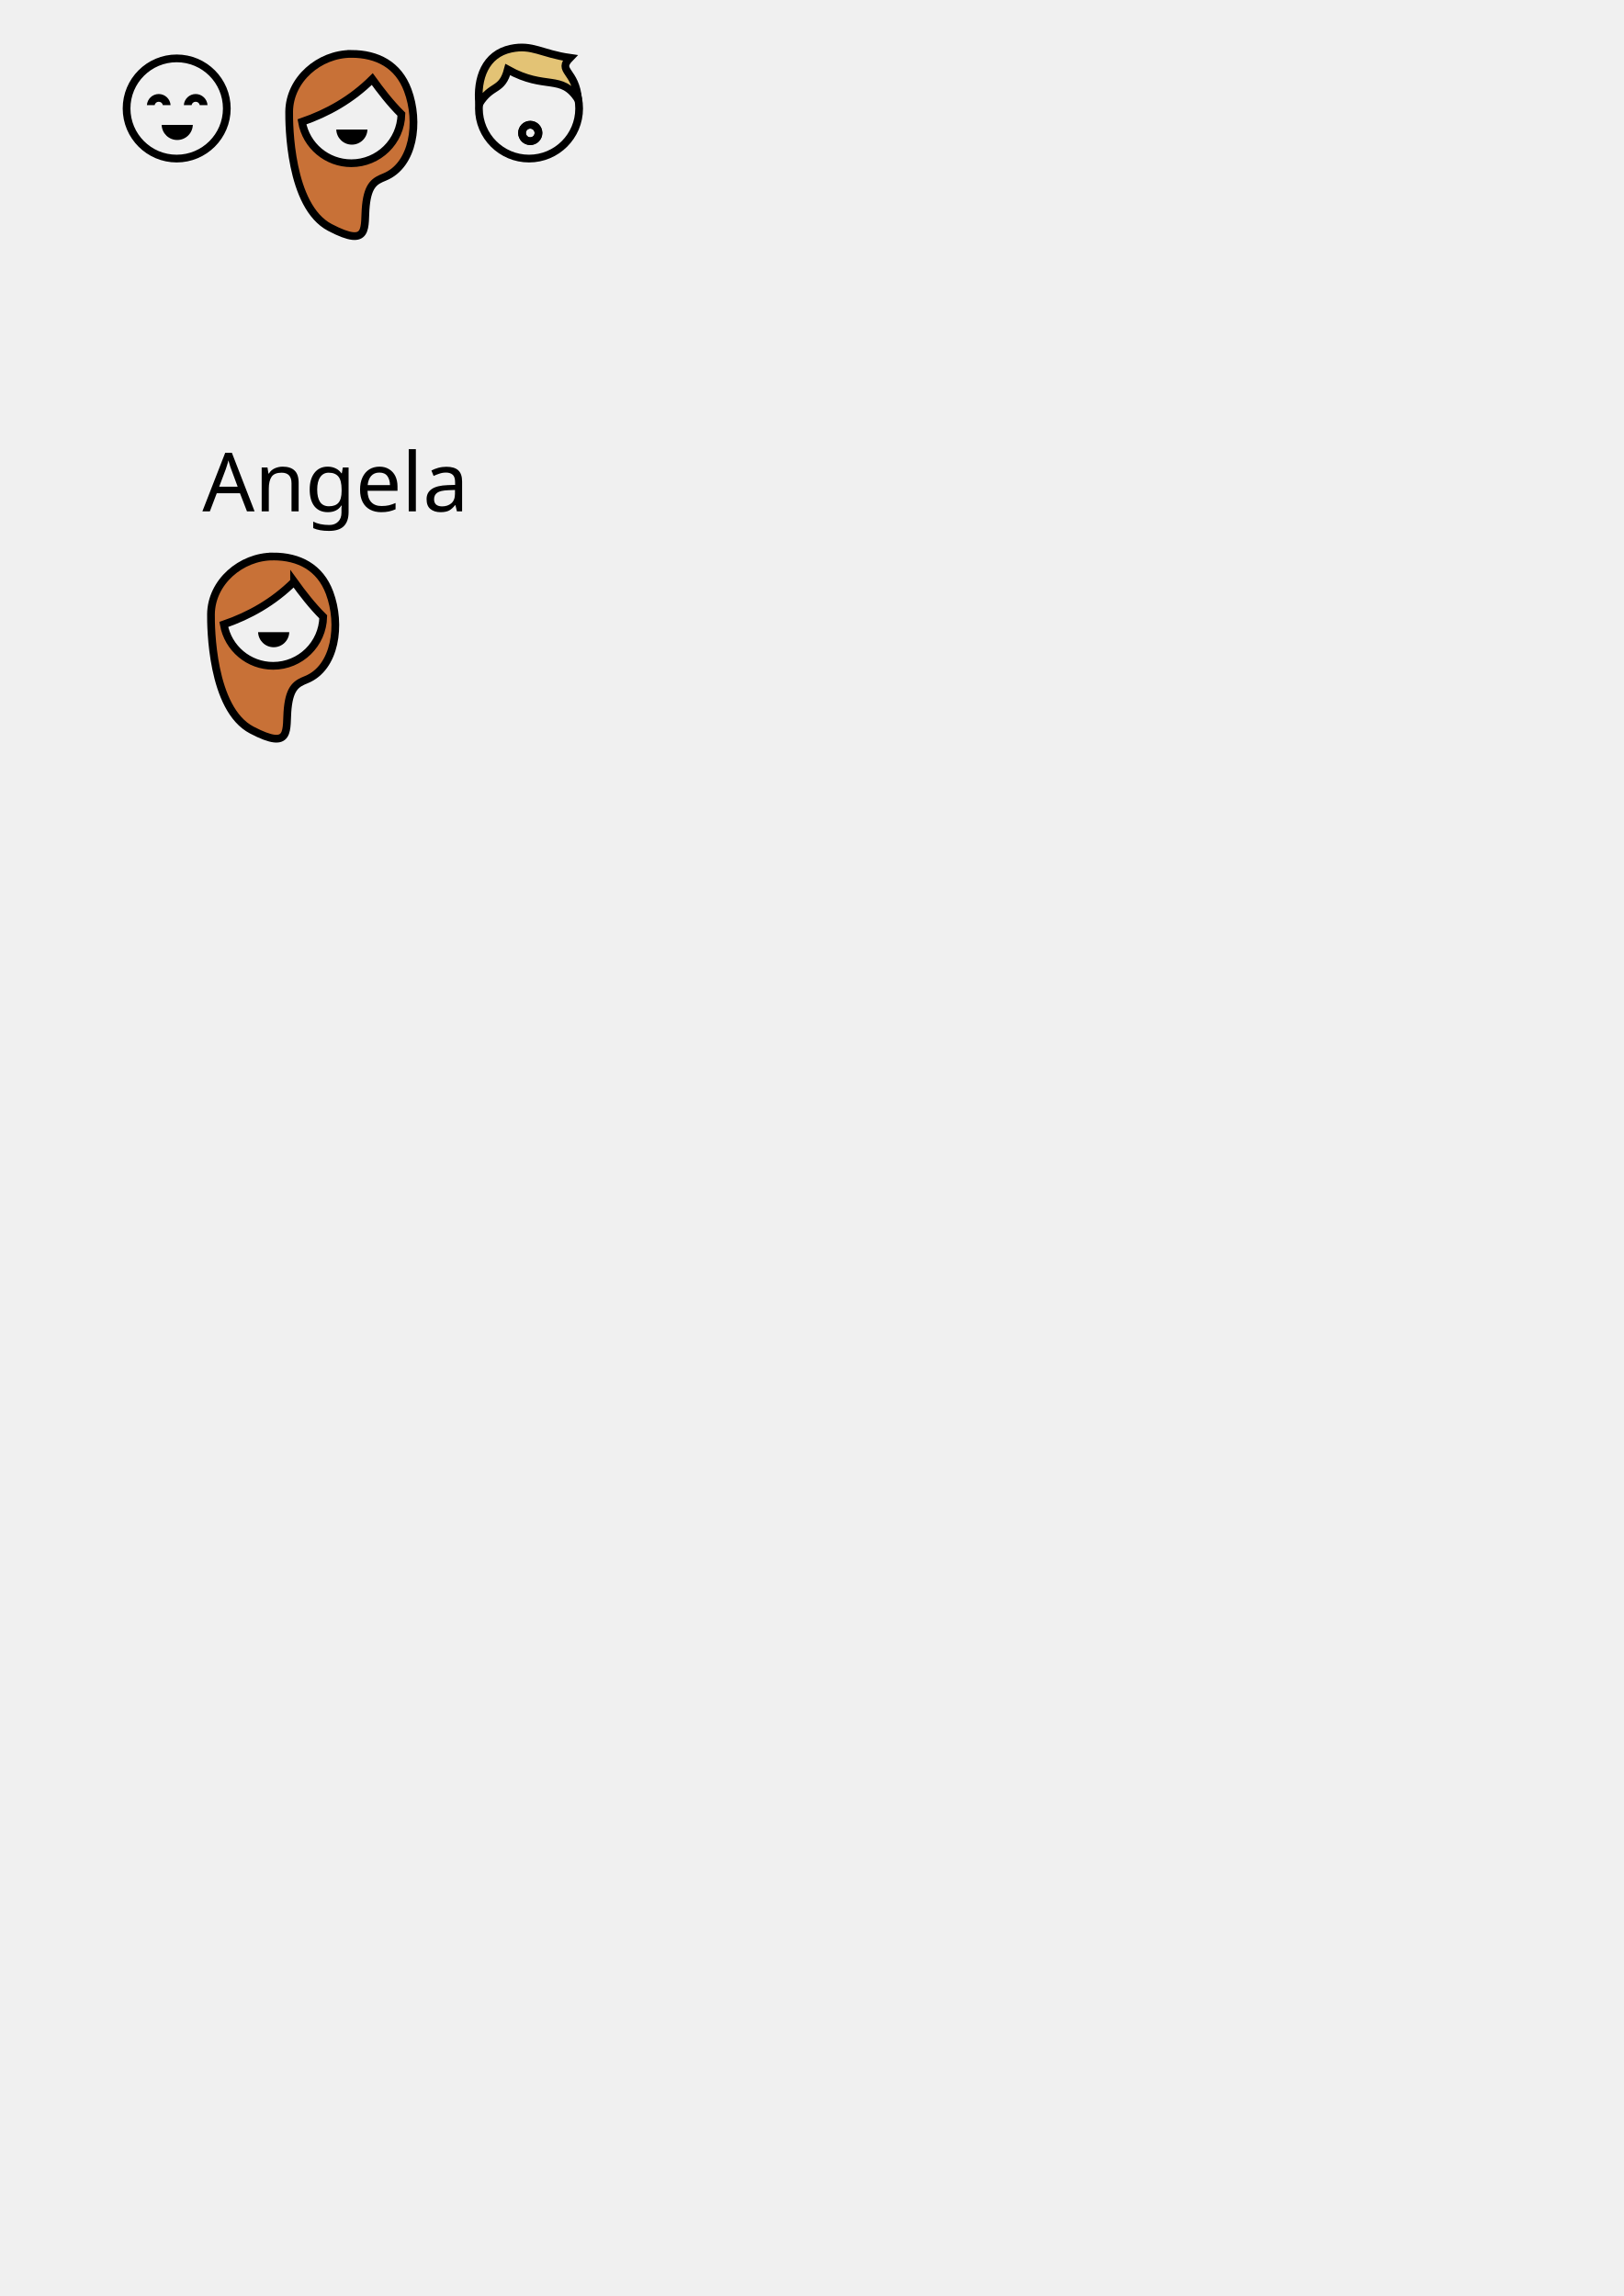
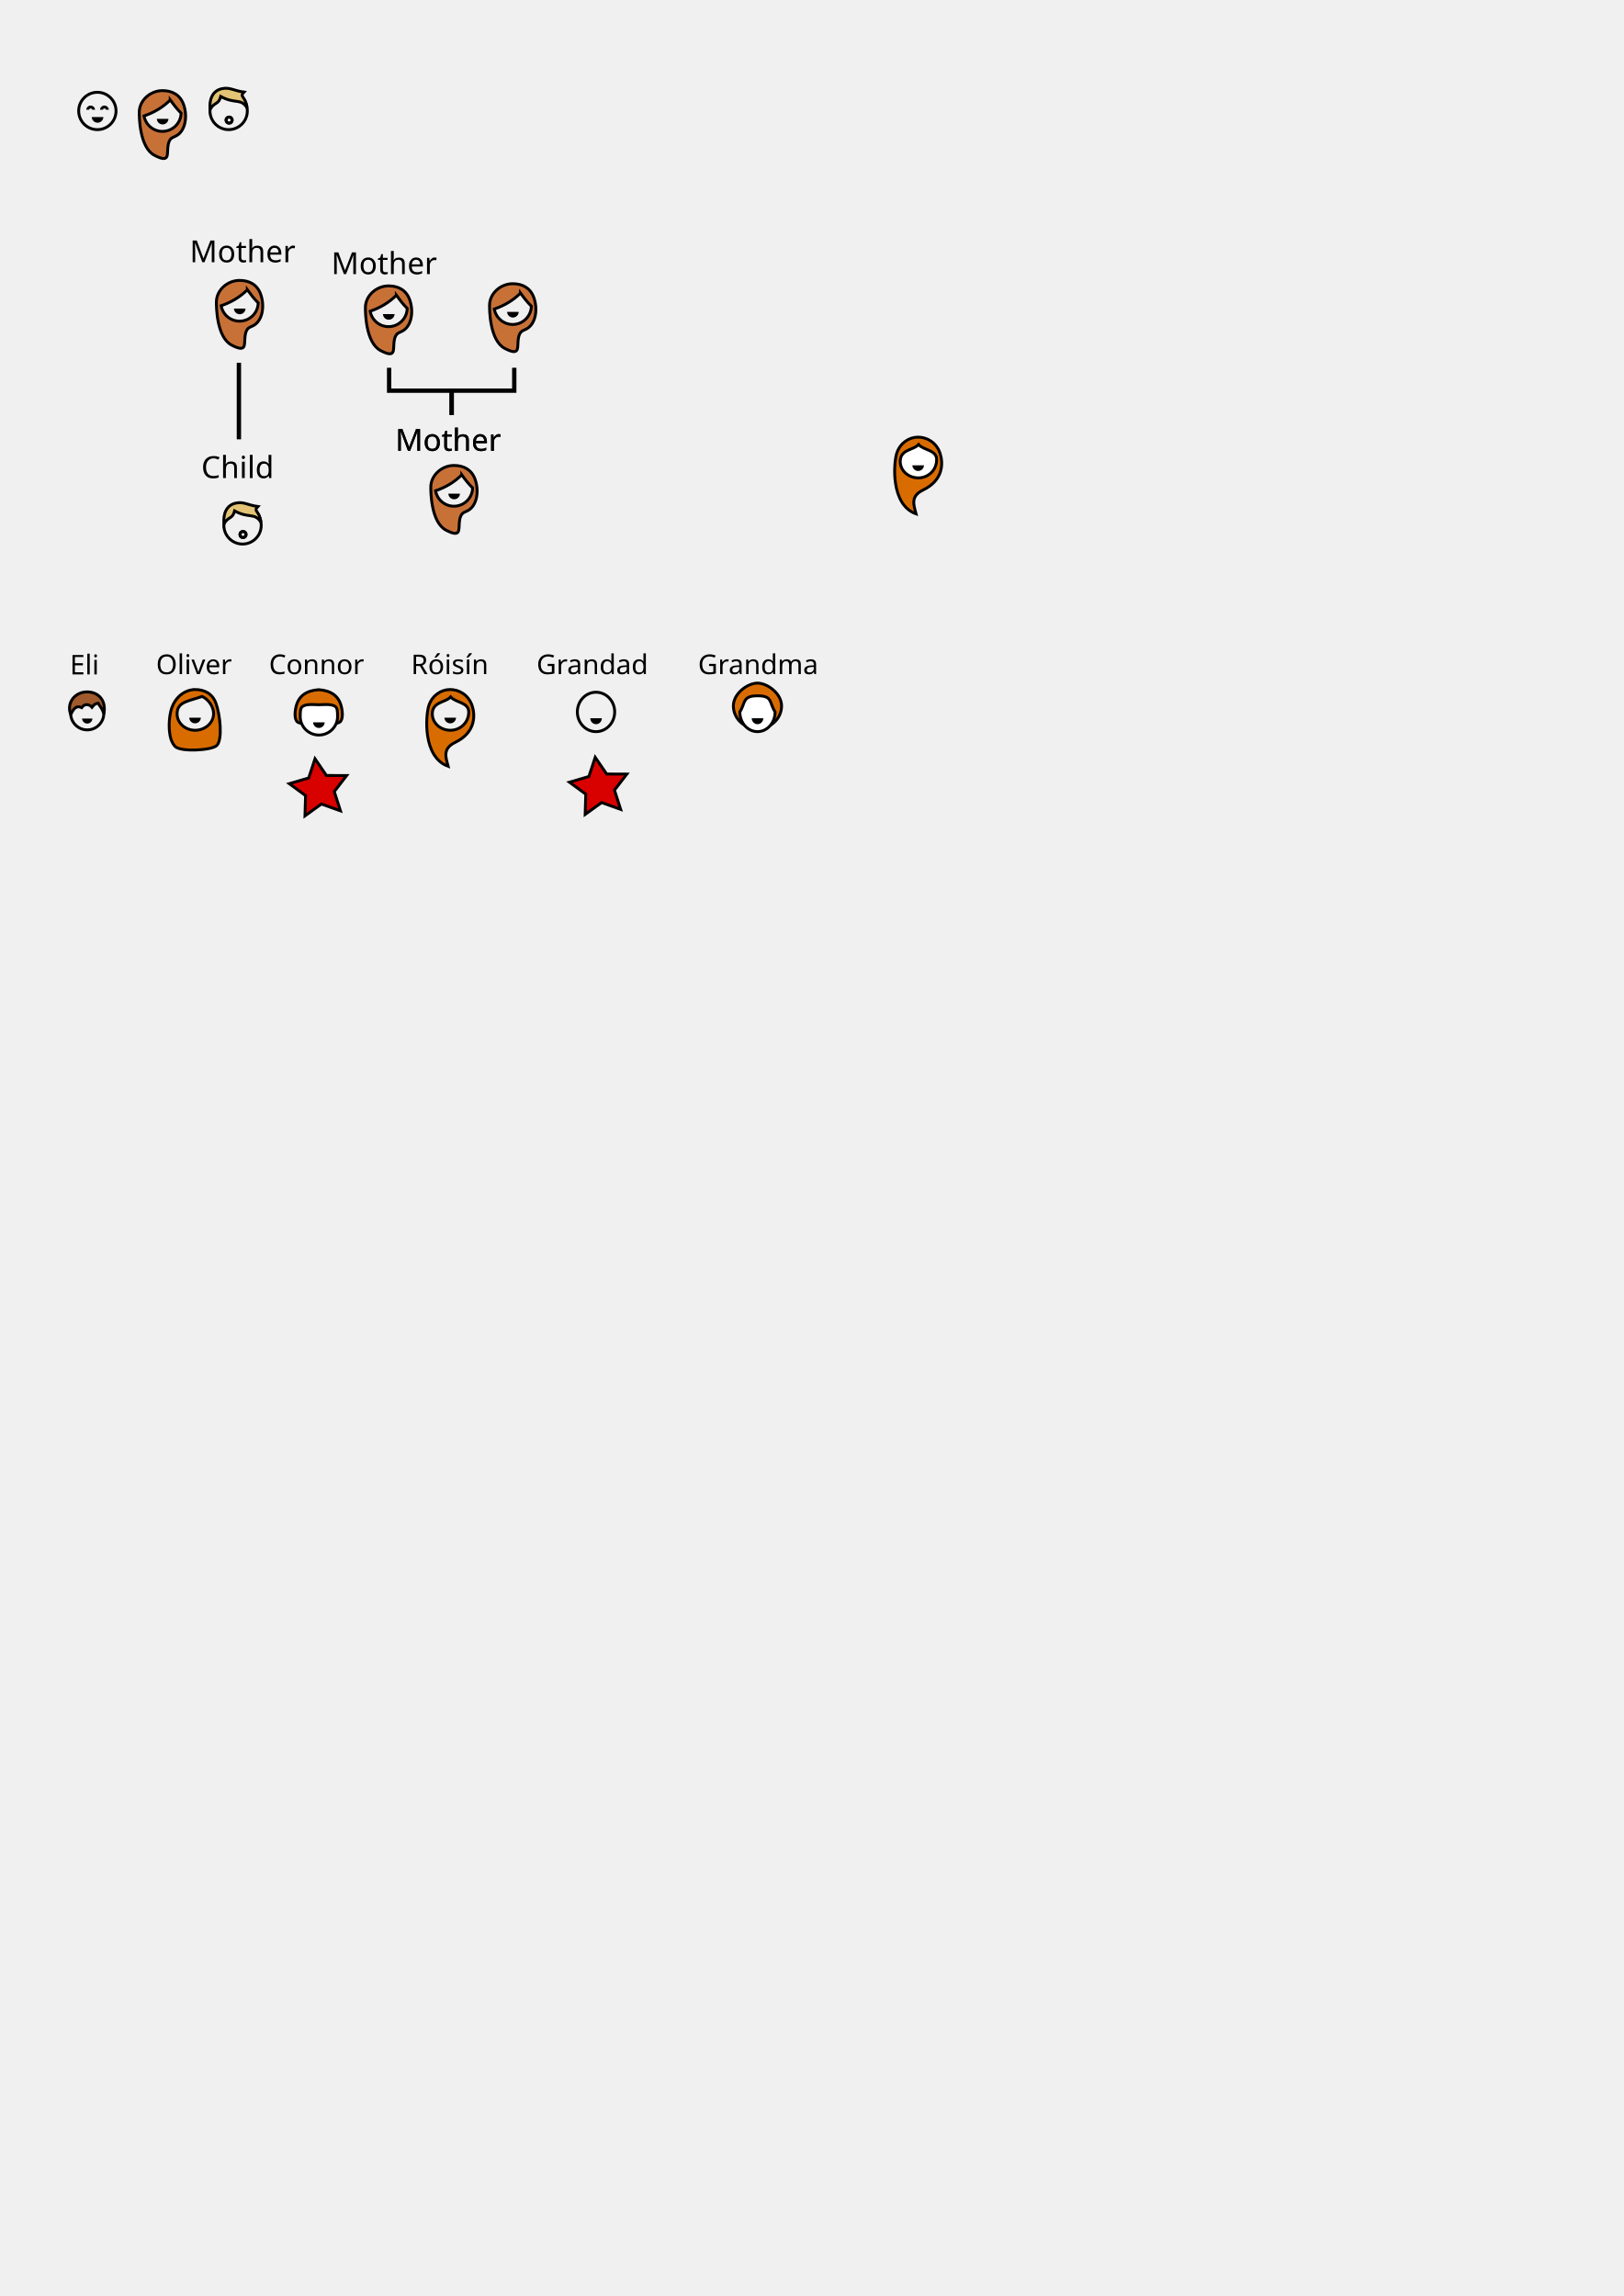
- <svg xmlns="http://www.w3.org/2000/svg" width="210mm" height="297mm" viewBox="0 0 210 297" version="1.1" id="svg8">
-   <defs id="defs2" />
+ <svg xmlns="http://www.w3.org/2000/svg" xmlns:xlink="http://www.w3.org/1999/xlink" width="210mm" height="297mm" viewBox="0 0 210 297" version="1.1" id="svg8">
+   <defs id="defs2">
+     <linearGradient id="linearGradient1118">
+       <stop style="stop-color:#000080;stop-opacity:1;" offset="0" id="stop1114" />
+       <stop style="stop-color:#000000;stop-opacity:1" offset="1" id="stop1116" />
+     </linearGradient>
+     <linearGradient xlink:href="#linearGradient1118" id="linearGradient1120" x1="76.319" y1="131.363" x2="85.646" y2="173.257" gradientUnits="userSpaceOnUse" />
+   </defs>
  <g id="layer1">
-     <circle style="fill:none;stroke:#000000;stroke-width:1;stroke-linecap:round;stroke-miterlimit:4;stroke-dasharray:none;stroke-opacity:1;paint-order:markers stroke fill" id="path833" cx="22.852" cy="14.032" r="6.481" />
-     <path id="circle842" style="fill:#000000;fill-opacity:1;stroke:none;stroke-width:1;stroke-linecap:round;stroke-miterlimit:4;stroke-dasharray:none;stroke-opacity:1;paint-order:markers stroke fill" d="m 20.907,16.158 a 2.016,2.016 0 0 0 2.015,1.951 2.016,2.016 0 0 0 2.016,-1.951 z" />
-     <path id="path863" style="color:#000000;font-style:normal;font-variant:normal;font-weight:normal;font-stretch:normal;font-size:medium;line-height:normal;font-family:sans-serif;font-variant-ligatures:normal;font-variant-position:normal;font-variant-caps:normal;font-variant-numeric:normal;font-variant-alternates:normal;font-variant-east-asian:normal;font-feature-settings:normal;font-variation-settings:normal;text-indent:0;text-align:start;text-decoration:none;text-decoration-line:none;text-decoration-style:solid;text-decoration-color:#000000;letter-spacing:normal;word-spacing:normal;text-transform:none;writing-mode:lr-tb;direction:ltr;text-orientation:mixed;dominant-baseline:auto;baseline-shift:baseline;text-anchor:start;white-space:normal;shape-padding:0;shape-margin:0;inline-size:0;clip-rule:nonzero;display:inline;overflow:visible;visibility:visible;opacity:1;isolation:auto;mix-blend-mode:normal;color-interpolation:sRGB;color-interpolation-filters:linearRGB;solid-color:#000000;solid-opacity:1;vector-effect:none;fill:#000000;fill-opacity:1;fill-rule:nonzero;stroke:none;stroke-width:1;stroke-linecap:round;stroke-linejoin:miter;stroke-miterlimit:4;stroke-dasharray:none;stroke-dashoffset:0;stroke-opacity:1;paint-order:markers stroke fill;color-rendering:auto;image-rendering:auto;shape-rendering:auto;text-rendering:auto;enable-background:accumulate;stop-color:#000000;stop-opacity:1" d="m 20.529,12.162 c -0.808,10e-7 -1.477,0.639 -1.53,1.435 h 1.004 c 0.045,-0.251 0.258,-0.435 0.526,-0.435 0.267,0 0.482,0.183 0.528,0.435 h 1.005 c -0.053,-0.796 -0.724,-1.435 -1.532,-1.435 z" />
-     <path id="path869" style="color:#000000;font-style:normal;font-variant:normal;font-weight:normal;font-stretch:normal;font-size:medium;line-height:normal;font-family:sans-serif;font-variant-ligatures:normal;font-variant-position:normal;font-variant-caps:normal;font-variant-numeric:normal;font-variant-alternates:normal;font-variant-east-asian:normal;font-feature-settings:normal;font-variation-settings:normal;text-indent:0;text-align:start;text-decoration:none;text-decoration-line:none;text-decoration-style:solid;text-decoration-color:#000000;letter-spacing:normal;word-spacing:normal;text-transform:none;writing-mode:lr-tb;direction:ltr;text-orientation:mixed;dominant-baseline:auto;baseline-shift:baseline;text-anchor:start;white-space:normal;shape-padding:0;shape-margin:0;inline-size:0;clip-rule:nonzero;display:inline;overflow:visible;visibility:visible;opacity:1;isolation:auto;mix-blend-mode:normal;color-interpolation:sRGB;color-interpolation-filters:linearRGB;solid-color:#000000;solid-opacity:1;vector-effect:none;fill:#000000;fill-opacity:1;fill-rule:nonzero;stroke:none;stroke-width:1;stroke-linecap:round;stroke-linejoin:miter;stroke-miterlimit:4;stroke-dasharray:none;stroke-dashoffset:0;stroke-opacity:1;paint-order:markers stroke fill;color-rendering:auto;image-rendering:auto;shape-rendering:auto;text-rendering:auto;enable-background:accumulate;stop-color:#000000;stop-opacity:1" d="m 25.306,12.162 c -0.808,10e-7 -1.477,0.639 -1.53,1.435 h 1.004 c 0.045,-0.251 0.258,-0.435 0.526,-0.435 0.267,0 0.482,0.183 0.528,0.435 h 1.005 c -0.053,-0.796 -0.724,-1.435 -1.532,-1.435 z" />
-     <path id="circle871" style="fill:#c87137;fill-opacity:1;stroke:#000000;stroke-width:3.78;stroke-linecap:round;stroke-miterlimit:4;stroke-dasharray:none;stroke-opacity:1;paint-order:fill markers stroke" d="m 171.727,26.346 c -15.713,1.68e-4 -30.211,12.526 -30.38,28.238 -0.064,5.962 0.165,46.257 19.925,56.619 19.836,10.402 16.518,-0.358 17.59,-10.715 1.071,-10.357 4.554,-12.08 9.105,-13.93 14.272,-5.799 17.142,-26.921 11.346,-42.457 -4.636,-12.427 -14.91,-17.755 -27.586,-17.756 z m 10.246,12.316 c 3.996,5.535 8.812,11.821 14.242,17.188 -0.295,13.313 -11.172,23.952 -24.488,23.953 -11.88,4.33e-4 -22.048,-8.523 -24.121,-20.221 12.577,-4.342 24.219,-10.878 34.367,-20.92 z" transform="scale(0.2645833)" />
-     <path id="path873" style="fill:#000000;fill-opacity:1;stroke:none;stroke-width:1;stroke-linecap:round;stroke-miterlimit:4;stroke-dasharray:none;stroke-opacity:1;paint-order:markers stroke fill" d="m 43.492,16.76 a 2.016,2.016 0 0 0 2.015,1.951 2.016,2.016 0 0 0 2.016,-1.951 z" />
-     <circle style="fill:none;stroke:#000000;stroke-width:1;stroke-linecap:round;stroke-miterlimit:4;stroke-dasharray:none;stroke-opacity:1;paint-order:markers stroke fill" id="circle948" cx="68.421" cy="14.032" r="6.481" />
-     <path style="fill:#e3c375;fill-opacity:1;stroke:#000000;stroke-width:1;stroke-linecap:butt;stroke-linejoin:miter;stroke-miterlimit:4;stroke-dasharray:none;stroke-opacity:1" d="m 66.081,6.297 c -3.313,0.698 -4.443,3.843 -4.112,7.151 1.637,-2.639 2.937,-1.538 3.708,-4.447 4.888,2.728 6.939,0.489 9.095,3.886 C 74.483,9.066 72.009,9.235 73.722,7.48 70.039,6.96 68.861,5.711 66.081,6.297 Z" id="path958" />
-     <circle style="fill:none;fill-opacity:1;stroke:#000000;stroke-width:1;stroke-linecap:round;stroke-miterlimit:4;stroke-dasharray:none;stroke-opacity:1;paint-order:fill markers stroke" id="path987" cx="68.579" cy="17.198" r="1.063" />
-     <circle style="fill:none;fill-opacity:1;stroke:#000000;stroke-width:1;stroke-linecap:round;stroke-miterlimit:4;stroke-dasharray:none;stroke-opacity:1;paint-order:fill markers stroke" id="circle989" cx="68.579" cy="17.198" r="1.063" />
-     <path id="path997" style="fill:#c87137;fill-opacity:1;stroke:#000000;stroke-width:1;stroke-linecap:round;stroke-miterlimit:4;stroke-dasharray:none;stroke-opacity:1;paint-order:fill markers stroke" d="m 35.325,71.983 c -4.157,4.4e-5 -7.993,3.314 -8.038,7.471 -0.017,1.578 0.044,12.239 5.272,14.98 5.248,2.752 4.37,-0.095 4.654,-2.835 0.283,-2.74 1.205,-3.196 2.409,-3.686 3.776,-1.534 4.535,-7.123 3.002,-11.233 -1.227,-3.288 -3.945,-4.698 -7.299,-4.698 z m 2.711,3.259 c 1.057,1.465 2.331,3.128 3.768,4.548 -0.078,3.522 -2.956,6.337 -6.479,6.338 -3.143,1.15e-4 -5.833,-2.255 -6.382,-5.35 3.328,-1.149 6.408,-2.878 9.093,-5.535 z" />
-     <path id="path999" style="fill:#000000;fill-opacity:1;stroke:none;stroke-width:1;stroke-linecap:round;stroke-miterlimit:4;stroke-dasharray:none;stroke-opacity:1;paint-order:markers stroke fill" d="m 33.381,81.772 a 2.016,2.016 0 0 0 2.015,1.951 2.016,2.016 0 0 0 2.016,-1.951 z" />
-     <text xml:space="preserve" style="font-style:normal;font-weight:normal;font-size:10.583px;line-height:1.25;font-family:sans-serif;fill:#000000;fill-opacity:1;stroke:none;stroke-width:0.265" x="26.175" y="66.146" id="text1005">
-       <tspan id="tspan1003" x="26.175" y="66.146" style="stroke-width:0.265">Angela</tspan>
+     <g id="g994" transform="translate(2.882068,0.2994526)">
+       <path id="path971" style="fill:#d96c00;fill-opacity:1;stroke:#000000;stroke-width:0.373;stroke-linecap:round;stroke-miterlimit:4;stroke-dasharray:none;stroke-opacity:1;paint-order:markers fill stroke" d="m 38.339,93.596 c -1.061,0 -1.698,-0.188 -2.556,-0.405 -0.555,-0.14 -0.616,-1.13 -0.362,-2.134 0.347,-1.37 1.355,-2.03 2.917,-2.141 m 0,4.68 c 1.061,0 1.698,-0.188 2.556,-0.405 0.555,-0.14 0.616,-1.13 0.362,-2.134 -0.347,-1.37 -1.355,-2.03 -2.917,-2.141" />
+       <path id="circle960" style="fill:#ffffff;fill-opacity:1;stroke:#000000;stroke-width:0.373;stroke-linecap:round;stroke-miterlimit:4;stroke-dasharray:none;stroke-opacity:1;paint-order:fill markers stroke" d="m 38.362,94.782 c -1.334,0 -2.428,-1.081 -2.415,-2.415 0.006,-0.682 0.011,-1.108 0.353,-1.316 0.532,-0.324 1.545,-0.189 2.062,-0.189 m 0,3.92 c 1.334,0 2.428,-1.081 2.415,-2.415 -0.006,-0.682 -0.011,-1.108 -0.353,-1.316 -0.532,-0.324 -1.545,-0.189 -2.062,-0.189" />
+       <path id="path964" style="fill:#000000;fill-opacity:1;stroke:none;stroke-width:0.373;stroke-linecap:round;stroke-miterlimit:4;stroke-dasharray:none;stroke-opacity:1;paint-order:markers stroke fill" d="m 37.611,93.137 a 0.751,0.751 0 0 0 0.751,0.727 0.751,0.751 0 0 0 0.751,-0.727 z" />
+     </g>
+     <circle style="fill:none;stroke:#000000;stroke-width:0.373;stroke-linecap:round;stroke-miterlimit:4;stroke-dasharray:none;stroke-opacity:1;paint-order:markers stroke fill" id="path833" cx="12.592" cy="14.354" r="2.415" />
+     <path id="circle842" style="fill:#000000;fill-opacity:1;stroke:none;stroke-width:0.373;stroke-linecap:round;stroke-miterlimit:4;stroke-dasharray:none;stroke-opacity:1;paint-order:markers stroke fill" d="m 11.867,15.146 a 0.751,0.751 0 0 0 0.751,0.727 0.751,0.751 0 0 0 0.751,-0.727 z" />
+     <path id="path863" style="color:#000000;font-style:normal;font-variant:normal;font-weight:normal;font-stretch:normal;font-size:medium;line-height:normal;font-family:sans-serif;font-variant-ligatures:normal;font-variant-position:normal;font-variant-caps:normal;font-variant-numeric:normal;font-variant-alternates:normal;font-variant-east-asian:normal;font-feature-settings:normal;font-variation-settings:normal;text-indent:0;text-align:start;text-decoration:none;text-decoration-line:none;text-decoration-style:solid;text-decoration-color:#000000;letter-spacing:normal;word-spacing:normal;text-transform:none;writing-mode:lr-tb;direction:ltr;text-orientation:mixed;dominant-baseline:auto;baseline-shift:baseline;text-anchor:start;white-space:normal;shape-padding:0;shape-margin:0;inline-size:0;clip-rule:nonzero;display:inline;overflow:visible;visibility:visible;opacity:1;isolation:auto;mix-blend-mode:normal;color-interpolation:sRGB;color-interpolation-filters:linearRGB;solid-color:#000000;solid-opacity:1;vector-effect:none;fill:#000000;fill-opacity:1;fill-rule:nonzero;stroke:none;stroke-width:0.373;stroke-linecap:round;stroke-linejoin:miter;stroke-miterlimit:4;stroke-dasharray:none;stroke-dashoffset:0;stroke-opacity:1;paint-order:markers stroke fill;color-rendering:auto;image-rendering:auto;shape-rendering:auto;text-rendering:auto;enable-background:accumulate;stop-color:#000000;stop-opacity:1" d="m 11.726,13.657 c -0.301,0 -0.55,0.238 -0.57,0.535 h 0.374 c 0.017,-0.094 0.096,-0.162 0.196,-0.162 0.1,0 0.18,0.068 0.197,0.162 h 0.374 c -0.02,-0.297 -0.27,-0.535 -0.571,-0.535 z" />
+     <path id="path869" style="color:#000000;font-style:normal;font-variant:normal;font-weight:normal;font-stretch:normal;font-size:medium;line-height:normal;font-family:sans-serif;font-variant-ligatures:normal;font-variant-position:normal;font-variant-caps:normal;font-variant-numeric:normal;font-variant-alternates:normal;font-variant-east-asian:normal;font-feature-settings:normal;font-variation-settings:normal;text-indent:0;text-align:start;text-decoration:none;text-decoration-line:none;text-decoration-style:solid;text-decoration-color:#000000;letter-spacing:normal;word-spacing:normal;text-transform:none;writing-mode:lr-tb;direction:ltr;text-orientation:mixed;dominant-baseline:auto;baseline-shift:baseline;text-anchor:start;white-space:normal;shape-padding:0;shape-margin:0;inline-size:0;clip-rule:nonzero;display:inline;overflow:visible;visibility:visible;opacity:1;isolation:auto;mix-blend-mode:normal;color-interpolation:sRGB;color-interpolation-filters:linearRGB;solid-color:#000000;solid-opacity:1;vector-effect:none;fill:#000000;fill-opacity:1;fill-rule:nonzero;stroke:none;stroke-width:0.373;stroke-linecap:round;stroke-linejoin:miter;stroke-miterlimit:4;stroke-dasharray:none;stroke-dashoffset:0;stroke-opacity:1;paint-order:markers stroke fill;color-rendering:auto;image-rendering:auto;shape-rendering:auto;text-rendering:auto;enable-background:accumulate;stop-color:#000000;stop-opacity:1" d="m 13.506,13.657 c -0.301,0 -0.55,0.238 -0.57,0.535 h 0.374 c 0.017,-0.094 0.096,-0.162 0.196,-0.162 0.1,0 0.18,0.068 0.197,0.162 h 0.374 c -0.02,-0.297 -0.27,-0.535 -0.571,-0.535 z" />
+     <path id="circle871" style="fill:#c87137;fill-opacity:1;stroke:#000000;stroke-width:0.373;stroke-linecap:round;stroke-miterlimit:4;stroke-dasharray:none;stroke-opacity:1;paint-order:fill markers stroke" d="m 21.007,11.723 c -1.549,1.6e-5 -2.978,1.235 -2.995,2.784 -0.006,0.588 0.016,4.56 1.964,5.582 1.956,1.026 1.629,-0.035 1.734,-1.056 0.106,-1.021 0.449,-1.191 0.898,-1.373 1.407,-0.572 1.69,-2.654 1.119,-4.186 -0.457,-1.225 -1.47,-1.751 -2.72,-1.751 z m 1.01,1.214 c 0.394,0.546 0.869,1.165 1.404,1.695 -0.029,1.313 -1.101,2.361 -2.414,2.362 -1.171,4.3e-5 -2.174,-0.84 -2.378,-1.994 1.24,-0.428 2.388,-1.072 3.388,-2.062 z" />
+     <path id="path873" style="fill:#000000;fill-opacity:1;stroke:none;stroke-width:0.373;stroke-linecap:round;stroke-miterlimit:4;stroke-dasharray:none;stroke-opacity:1;paint-order:markers stroke fill" d="m 20.283,15.37 a 0.751,0.751 0 0 0 0.751,0.727 0.751,0.751 0 0 0 0.751,-0.727 z" />
+     <circle style="fill:none;stroke:#000000;stroke-width:0.373;stroke-linecap:round;stroke-miterlimit:4;stroke-dasharray:none;stroke-opacity:1;paint-order:markers stroke fill" id="circle948" cx="29.572" cy="14.354" r="2.415" />
+     <path style="fill:#e3c375;fill-opacity:1;stroke:#000000;stroke-width:0.373;stroke-linecap:butt;stroke-linejoin:miter;stroke-miterlimit:4;stroke-dasharray:none;stroke-opacity:1" d="m 28.7,11.472 c -1.235,0.26 -1.656,1.432 -1.532,2.665 0.61,-0.983 1.095,-0.573 1.382,-1.657 1.821,1.017 2.585,0.182 3.389,1.448 -0.108,-1.424 -1.029,-1.361 -0.391,-2.015 -1.372,-0.194 -1.811,-0.659 -2.847,-0.441 z" id="path958" />
+     <circle style="fill:none;fill-opacity:1;stroke:#000000;stroke-width:0.373;stroke-linecap:round;stroke-miterlimit:4;stroke-dasharray:none;stroke-opacity:1;paint-order:fill markers stroke" id="path987" cx="29.631" cy="15.534" r="0.396" />
+     <circle style="fill:none;fill-opacity:1;stroke:#000000;stroke-width:0.373;stroke-linecap:round;stroke-miterlimit:4;stroke-dasharray:none;stroke-opacity:1;paint-order:fill markers stroke" id="circle989" cx="29.631" cy="15.534" r="0.396" />
+     <path id="path997" style="fill:#c87137;fill-opacity:1;stroke:#000000;stroke-width:0.373;stroke-linecap:round;stroke-miterlimit:4;stroke-dasharray:none;stroke-opacity:1;paint-order:fill markers stroke" d="m 30.981,36.272 c -1.549,1.6e-5 -2.978,1.235 -2.995,2.784 -0.006,0.588 0.016,4.56 1.964,5.582 1.956,1.026 1.629,-0.035 1.734,-1.056 0.106,-1.021 0.449,-1.191 0.898,-1.373 1.407,-0.572 1.69,-2.654 1.119,-4.186 -0.457,-1.225 -1.47,-1.751 -2.72,-1.751 z m 1.01,1.214 c 0.394,0.546 0.869,1.165 1.404,1.695 -0.029,1.313 -1.101,2.361 -2.414,2.362 -1.171,4.3e-5 -2.174,-0.84 -2.378,-1.994 1.24,-0.428 2.388,-1.072 3.388,-2.062 z" />
+     <path id="path999" style="fill:#000000;fill-opacity:1;stroke:none;stroke-width:0.373;stroke-linecap:round;stroke-miterlimit:4;stroke-dasharray:none;stroke-opacity:1;paint-order:markers stroke fill" d="m 30.257,39.92 a 0.751,0.751 0 0 0 0.751,0.727 0.751,0.751 0 0 0 0.751,-0.727 z" />
+     <text xml:space="preserve" style="font-style:normal;font-weight:normal;font-size:3.944px;line-height:1.25;font-family:sans-serif;fill:#000000;fill-opacity:1;stroke:none;stroke-width:0.099" x="24.544" y="33.921" id="text1005">
+       <tspan id="tspan1003" x="24.544" y="33.921" style="font-style:normal;font-variant:normal;font-weight:normal;font-stretch:normal;font-family:'Readex Pro';-inkscape-font-specification:'Readex Pro';stroke-width:0.099">Mother</tspan>
+     </text>
+     <path style="fill:none;stroke:#000000;stroke-width:0.559;stroke-linecap:butt;stroke-linejoin:miter;stroke-miterlimit:4;stroke-dasharray:none;stroke-opacity:1" d="m 30.899,46.924 v 9.906" id="path852" />
+     <circle style="fill:none;stroke:#000000;stroke-width:0.373;stroke-linecap:round;stroke-miterlimit:4;stroke-dasharray:none;stroke-opacity:1;paint-order:markers stroke fill" id="circle854" cx="31.37" cy="67.962" r="2.415" />
+     <path style="fill:#e3c375;fill-opacity:1;stroke:#000000;stroke-width:0.373;stroke-linecap:butt;stroke-linejoin:miter;stroke-miterlimit:4;stroke-dasharray:none;stroke-opacity:1" d="m 30.498,65.08 c -1.235,0.26 -1.656,1.432 -1.532,2.665 0.61,-0.983 1.095,-0.573 1.382,-1.657 1.821,1.017 2.585,0.182 3.389,1.448 -0.108,-1.424 -1.029,-1.361 -0.391,-2.015 -1.372,-0.194 -1.811,-0.659 -2.847,-0.441 z" id="path856" />
+     <circle style="fill:none;fill-opacity:1;stroke:#000000;stroke-width:0.373;stroke-linecap:round;stroke-miterlimit:4;stroke-dasharray:none;stroke-opacity:1;paint-order:fill markers stroke" id="circle858" cx="31.429" cy="69.141" r="0.396" />
+     <circle style="fill:none;fill-opacity:1;stroke:#000000;stroke-width:0.373;stroke-linecap:round;stroke-miterlimit:4;stroke-dasharray:none;stroke-opacity:1;paint-order:fill markers stroke" id="circle860" cx="31.429" cy="69.141" r="0.396" />
+     <text xml:space="preserve" style="font-style:normal;font-weight:normal;font-size:3.944px;line-height:1.25;font-family:sans-serif;fill:#000000;fill-opacity:1;stroke:none;stroke-width:0.099" x="26.037" y="61.837" id="text864">
+       <tspan id="tspan862" x="26.037" y="61.837" style="font-style:normal;font-variant:normal;font-weight:normal;font-stretch:normal;font-family:'Readex Pro';-inkscape-font-specification:'Readex Pro';stroke-width:0.099">Child</tspan>
+     </text>
+     <path style="fill:none;stroke:#000000;stroke-width:0.559;stroke-linecap:butt;stroke-linejoin:miter;stroke-miterlimit:4;stroke-dasharray:none;stroke-opacity:1" d="m 50.327,47.574 v 2.962 h 8.098 v 3.152" id="path866" />
+     <path style="fill:none;stroke:#000000;stroke-width:0.559;stroke-linecap:butt;stroke-linejoin:miter;stroke-miterlimit:4;stroke-dasharray:none;stroke-opacity:1" d="m 66.511,47.572 v 2.962 h -8.098 v 3.152" id="path868" />
+     <path id="path870" style="fill:#c87137;fill-opacity:1;stroke:#000000;stroke-width:0.373;stroke-linecap:round;stroke-miterlimit:4;stroke-dasharray:none;stroke-opacity:1;paint-order:fill markers stroke" d="m 50.253,36.982 c -1.549,1.6e-5 -2.978,1.235 -2.995,2.784 -0.006,0.588 0.016,4.56 1.964,5.582 1.956,1.026 1.629,-0.035 1.734,-1.056 0.106,-1.021 0.449,-1.191 0.898,-1.373 1.407,-0.572 1.69,-2.654 1.119,-4.186 -0.457,-1.225 -1.47,-1.751 -2.72,-1.751 z m 1.01,1.214 c 0.394,0.546 0.869,1.165 1.404,1.695 -0.029,1.313 -1.101,2.361 -2.414,2.362 -1.171,4.3e-5 -2.174,-0.84 -2.378,-1.994 1.24,-0.428 2.388,-1.072 3.388,-2.062 z" />
+     <path id="path872" style="fill:#000000;fill-opacity:1;stroke:none;stroke-width:0.373;stroke-linecap:round;stroke-miterlimit:4;stroke-dasharray:none;stroke-opacity:1;paint-order:markers stroke fill" d="m 49.529,40.63 a 0.751,0.751 0 0 0 0.751,0.727 0.751,0.751 0 0 0 0.751,-0.727 z" />
+     <path id="path874" style="fill:#c87137;fill-opacity:1;stroke:#000000;stroke-width:0.373;stroke-linecap:round;stroke-miterlimit:4;stroke-dasharray:none;stroke-opacity:1;paint-order:fill markers stroke" d="m 66.309,36.7 c -1.549,1.6e-5 -2.978,1.235 -2.995,2.784 -0.006,0.588 0.016,4.56 1.964,5.582 1.956,1.026 1.629,-0.035 1.734,-1.056 0.106,-1.021 0.449,-1.191 0.898,-1.373 1.407,-0.572 1.69,-2.654 1.119,-4.186 -0.457,-1.225 -1.47,-1.751 -2.72,-1.751 z m 1.01,1.214 c 0.394,0.546 0.869,1.165 1.404,1.695 -0.029,1.313 -1.101,2.361 -2.414,2.362 -1.171,4.3e-5 -2.174,-0.84 -2.378,-1.994 1.24,-0.428 2.388,-1.072 3.388,-2.062 z" />
+     <path id="path876" style="fill:#000000;fill-opacity:1;stroke:none;stroke-width:0.373;stroke-linecap:round;stroke-miterlimit:4;stroke-dasharray:none;stroke-opacity:1;paint-order:markers stroke fill" d="m 65.585,40.348 a 0.751,0.751 0 0 0 0.751,0.727 0.751,0.751 0 0 0 0.751,-0.727 z" />
+     <path id="path878" style="fill:#c87137;fill-opacity:1;stroke:#000000;stroke-width:0.373;stroke-linecap:round;stroke-miterlimit:4;stroke-dasharray:none;stroke-opacity:1;paint-order:fill markers stroke" d="m 58.711,60.21 c -1.549,2e-5 -2.978,1.235 -2.995,2.784 -0.006,0.588 0.016,4.56 1.964,5.582 1.956,1.026 1.629,-0.035 1.734,-1.056 0.106,-1.021 0.449,-1.191 0.898,-1.373 1.407,-0.572 1.69,-2.654 1.119,-4.186 -0.457,-1.225 -1.47,-1.75 -2.72,-1.751 z m 1.01,1.214 c 0.394,0.546 0.869,1.165 1.404,1.695 -0.029,1.313 -1.101,2.361 -2.414,2.362 -1.171,4e-5 -2.174,-0.84 -2.378,-1.994 1.24,-0.428 2.388,-1.072 3.388,-2.062 z" />
+     <path id="path880" style="fill:#000000;fill-opacity:1;stroke:none;stroke-width:0.373;stroke-linecap:round;stroke-miterlimit:4;stroke-dasharray:none;stroke-opacity:1;paint-order:markers stroke fill" d="m 57.987,63.857 a 0.751,0.751 0 0 0 0.751,0.727 0.751,0.751 0 0 0 0.751,-0.727 z" />
+     <g id="g924" transform="matrix(0.8883088,0,0,0.8889313,-60.10826,79.38461)" style="stroke-width:1.125">
+       <circle style="fill:none;stroke:#000000;stroke-width:0.419;stroke-linecap:round;stroke-miterlimit:4;stroke-dasharray:none;stroke-opacity:1;paint-order:markers stroke fill" id="circle948-8" cx="80.369" cy="14.492" r="2.415" />
+       <path style="fill:#a05a2c;fill-opacity:1;stroke:#000000;stroke-width:0.419;stroke-linecap:butt;stroke-linejoin:miter;stroke-miterlimit:4;stroke-dasharray:none;stroke-opacity:1" d="m 77.965,14.675 c 0.277,-0.526 0.66,-1.454 1.586,-1.003 0.49,-0.7 1.183,-0.442 1.501,-0.058 0.39,-0.514 0.602,-0.535 0.911,-0.589 0.293,0.566 0.549,0.646 0.818,1.536 0.398,-1.902 -0.758,-3.192 -2.456,-3.183 -1.778,0.01 -3.026,1.628 -2.36,3.295 z" id="path958-0" />
+       <path id="path876-9" style="fill:#000000;fill-opacity:1;stroke:none;stroke-width:0.419;stroke-linecap:round;stroke-miterlimit:4;stroke-dasharray:none;stroke-opacity:1;paint-order:markers stroke fill" d="m 79.618,15.262 a 0.751,0.751 0 0 0 0.751,0.727 0.751,0.751 0 0 0 0.751,-0.727 z" />
+     </g>
+     <text xml:space="preserve" style="font-size:3.528px;line-height:1.25;font-family:'Readex Pro';-inkscape-font-specification:'Readex Pro';stroke-width:0.265" x="9.035" y="87.241" id="text928">
+       <tspan id="tspan926" x="9.035" y="87.241" style="stroke-width:0.265">Eli</tspan>
+     </text>
+     <g id="g998" transform="translate(2.673858,-0.2652429)">
+       <path id="path878-3" style="fill:#d96c00;fill-opacity:1;stroke:#000000;stroke-width:0.373;stroke-linecap:round;stroke-miterlimit:4;stroke-dasharray:none;stroke-opacity:1;paint-order:fill markers stroke" d="m 22.525,89.459 c -1.425,0.05 -2.699,1.102 -3.112,2.817 -0.309,1.28 -0.381,3.619 0.578,4.563 0.724,0.712 4.746,0.513 5.388,-0.158 0.74,-0.773 0.437,-3.94 -0.134,-5.472 -0.457,-1.225 -1.47,-1.75 -2.72,-1.751 z m 0.939,0.895 c 0.748,0.333 1.384,1.179 1.475,2.013 0.146,1.338 -1.081,2.385 -2.414,2.362 -1.254,-0.022 -2.305,-0.942 -2.295,-2.144 0.014,-1.579 1.523,-1.609 3.234,-2.231 z" />
+       <path id="path880-8" style="fill:#000000;fill-opacity:1;stroke:none;stroke-width:0.373;stroke-linecap:round;stroke-miterlimit:4;stroke-dasharray:none;stroke-opacity:1;paint-order:markers stroke fill" d="m 21.8,93.107 a 0.751,0.751 0 0 0 0.751,0.727 0.751,0.751 0 0 0 0.751,-0.727 z" />
+     </g>
+     <text xml:space="preserve" style="font-size:3.528px;line-height:1.25;font-family:'Readex Pro';-inkscape-font-specification:'Readex Pro';stroke-width:0.265" x="20.181" y="87.206" id="text950">
+       <tspan id="tspan948" x="20.181" y="87.206" style="stroke-width:0.265">Oliver</tspan>
+     </text>
+     <text xml:space="preserve" style="font-size:3.528px;line-height:1.25;font-family:'Readex Pro';-inkscape-font-specification:'Readex Pro';stroke-width:0.265" x="34.78" y="87.206" id="text958">
+       <tspan id="tspan956" x="34.78" y="87.206" style="stroke-width:0.265">Connor</tspan>
+     </text>
+     <text xml:space="preserve" style="font-size:3.528px;line-height:1.25;font-family:'Readex Pro';-inkscape-font-specification:'Readex Pro';stroke-width:0.265" x="53.159" y="87.206" id="text1002">
+       <tspan id="tspan1000" x="53.159" y="87.206" style="stroke-width:0.265">Róisín</tspan>
+     </text>
+     <g id="g1008" transform="translate(35.68165,-0.2652429)">
+       <path id="path1004" style="fill:#d96c00;fill-opacity:1;stroke:#000000;stroke-width:0.373;stroke-linecap:round;stroke-miterlimit:4;stroke-dasharray:none;stroke-opacity:1;paint-order:fill markers stroke" d="m 22.525,89.459 c -1.12,0.005 -2.298,0.718 -2.745,2.082 -0.41,1.252 -0.826,6.666 2.499,7.848 -0.324,-1.217 -0.738,-2.292 0.918,-3.095 2.689,-1.304 2.585,-3.561 2.177,-4.766 -0.478,-1.413 -1.73,-2.074 -2.85,-2.069 z m 0.079,0.954 c 0.673,0.784 2.328,0.669 2.335,1.955 0.008,1.346 -1.081,2.385 -2.414,2.362 -1.254,-0.022 -2.305,-0.942 -2.295,-2.144 0.014,-1.579 1.749,-1.433 2.374,-2.173 z" />
+       <path id="path1006" style="fill:#000000;fill-opacity:1;stroke:none;stroke-width:0.373;stroke-linecap:round;stroke-miterlimit:4;stroke-dasharray:none;stroke-opacity:1;paint-order:markers stroke fill" d="m 21.8,93.107 a 0.751,0.751 0 0 0 0.751,0.727 0.751,0.751 0 0 0 0.751,-0.727 z" />
+     </g>
+     <path id="path1014" style="fill:#000000;fill-opacity:1;stroke:none;stroke-width:0.373;stroke-linecap:round;stroke-miterlimit:4;stroke-dasharray:none;stroke-opacity:1;paint-order:markers stroke fill" d="m 76.341,92.912 a 0.751,0.793 0 0 0 0.751,0.767 0.751,0.793 0 0 0 0.751,-0.767 z" />
+     <text xml:space="preserve" style="font-size:3.528px;line-height:1.25;font-family:'Readex Pro';-inkscape-font-specification:'Readex Pro';stroke-width:0.265" x="69.391" y="87.206" id="text1024">
+       <tspan id="tspan1022" x="69.391" y="87.206" style="stroke-width:0.265">Grandad</tspan>
+     </text>
+     <ellipse style="opacity:1;fill:none;stroke:#000000;stroke-width:0.373;stroke-linecap:round;stroke-miterlimit:4;stroke-dasharray:none;stroke-opacity:1;paint-order:markers stroke fill" id="path833-3" cx="77.086" cy="92.092" rx="2.415" ry="2.549" />
+     <g id="g1098">
+       <path id="ellipse1086" style="opacity:1;fill:#d96c00;fill-opacity:1;stroke:#000000;stroke-width:0.373;stroke-linecap:round;stroke-miterlimit:4;stroke-dasharray:none;stroke-opacity:1;paint-order:fill markers stroke" d="m 101.084,91.317 c 0,1.631 -1.396,2.954 -3.117,2.954 -1.722,0 -3.117,-1.323 -3.117,-2.954 0,-1.631 1.863,-2.954 3.117,-2.954 1.254,0 3.117,1.323 3.117,2.954 z" />
+       <path id="ellipse1069" style="opacity:1;fill:#ffffff;stroke:#000000;stroke-width:0.373;stroke-linecap:round;stroke-miterlimit:4;stroke-dasharray:none;stroke-opacity:1;paint-order:fill markers stroke" d="m 100.248,92.092 c 0,1.408 -1.021,2.549 -2.281,2.549 -1.26,0 -2.281,-1.141 -2.281,-2.549 0.736,-1.112 0.285,-2.088 2.281,-2.088 1.996,2e-6 1.478,0.846 2.281,2.088 z" />
+       <path id="path1063" style="fill:#000000;fill-opacity:1;stroke:none;stroke-width:0.373;stroke-linecap:round;stroke-miterlimit:4;stroke-dasharray:none;stroke-opacity:1;paint-order:markers stroke fill" d="m 97.221,92.912 a 0.751,0.793 0 0 0 0.751,0.767 0.751,0.793 0 0 0 0.751,-0.767 z" />
+     </g>
+     <text xml:space="preserve" style="font-size:3.528px;line-height:1.25;font-family:'Readex Pro';-inkscape-font-specification:'Readex Pro';stroke-width:0.265" x="90.272" y="87.206" id="text1067">
+       <tspan id="tspan1065" x="90.272" y="87.206" style="stroke-width:0.265">Grandma</tspan>
+     </text>
+     <path style="opacity:1;fill:#d90000;fill-opacity:1;stroke:#000000;stroke-width:0.373;stroke-linecap:round;stroke-miterlimit:4;stroke-dasharray:none;stroke-opacity:1;paint-order:fill markers stroke" id="path1091" d="m 44.034,104.888 -2.465,-0.883 -2.125,1.53 0.078,-2.617 -2.112,-1.548 2.513,-0.735 0.819,-2.487 1.475,2.163 2.618,0.011 -1.601,2.072 z" />
+     <path style="opacity:1;fill:#d90000;fill-opacity:1;stroke:#000000;stroke-width:0.373;stroke-linecap:round;stroke-miterlimit:4;stroke-dasharray:none;stroke-opacity:1;paint-order:fill markers stroke" id="path1093" d="m 80.273,104.699 -2.465,-0.883 -2.125,1.53 0.078,-2.617 -2.112,-1.548 2.513,-0.735 0.819,-2.487 1.475,2.163 2.618,0.011 -1.601,2.072 z" />
+     <g id="g1106" transform="translate(96.20051,-32.91312)">
+       <path style="fill:#d96c00;fill-opacity:1;stroke:#000000;stroke-width:0.373;stroke-linecap:round;stroke-miterlimit:4;stroke-dasharray:none;stroke-opacity:1;paint-order:fill markers stroke" d="m 22.525,89.459 c -1.12,0.005 -2.298,0.718 -2.745,2.082 -0.41,1.252 -0.826,6.666 2.499,7.848 -0.324,-1.217 -0.738,-2.292 0.918,-3.095 2.689,-1.304 2.585,-3.561 2.177,-4.766 -0.478,-1.413 -1.73,-2.074 -2.85,-2.069 z" id="path1102" />
+       <path style="fill:#ffffff;fill-opacity:1;stroke:#000000;stroke-width:0.373;stroke-linecap:round;stroke-miterlimit:4;stroke-dasharray:none;stroke-opacity:1;paint-order:fill markers stroke" d="m 22.604,90.413 c 0.673,0.784 2.328,0.669 2.335,1.955 0.008,1.346 -1.081,2.385 -2.414,2.362 -1.254,-0.022 -2.305,-0.942 -2.295,-2.144 0.014,-1.579 1.749,-1.433 2.374,-2.173 z" id="path1110" />
+       <path id="path1104" style="fill:#000000;fill-opacity:1;stroke:none;stroke-width:0.373;stroke-linecap:round;stroke-miterlimit:4;stroke-dasharray:none;stroke-opacity:1;paint-order:markers stroke fill" d="m 21.8,93.107 a 0.751,0.751 0 0 0 0.751,0.727 0.751,0.751 0 0 0 0.751,-0.727 z" />
+     </g>
+     <text xml:space="preserve" style="font-style:normal;font-weight:normal;font-size:3.944px;line-height:1.25;font-family:sans-serif;fill:#000000;fill-opacity:1;stroke:none;stroke-width:0.099" x="51.137" y="58.31" id="text1124">
+       <tspan id="tspan1122" x="51.137" y="58.31" style="font-style:normal;font-variant:normal;font-weight:normal;font-stretch:normal;font-family:'Readex Pro';-inkscape-font-specification:'Readex Pro';stroke-width:0.099">Mother</tspan>
+     </text>
+     <text xml:space="preserve" style="font-style:normal;font-weight:normal;font-size:3.944px;line-height:1.25;font-family:sans-serif;fill:#000000;fill-opacity:1;stroke:none;stroke-width:0.099" x="51.137" y="58.31" id="text1128">
+       <tspan id="tspan1126" x="51.137" y="58.31" style="font-style:normal;font-variant:normal;font-weight:normal;font-stretch:normal;font-family:'Readex Pro';-inkscape-font-specification:'Readex Pro';stroke-width:0.099">Mother</tspan>
+     </text>
+     <text xml:space="preserve" style="font-style:normal;font-weight:normal;font-size:3.944px;line-height:1.25;font-family:sans-serif;fill:#000000;fill-opacity:1;stroke:none;stroke-width:0.099" x="42.852" y="35.458" id="text1136">
+       <tspan id="tspan1134" x="42.852" y="35.458" style="font-style:normal;font-variant:normal;font-weight:normal;font-stretch:normal;font-family:'Readex Pro';-inkscape-font-specification:'Readex Pro';stroke-width:0.099">Mother</tspan>
    </text>
  </g>
</svg>
